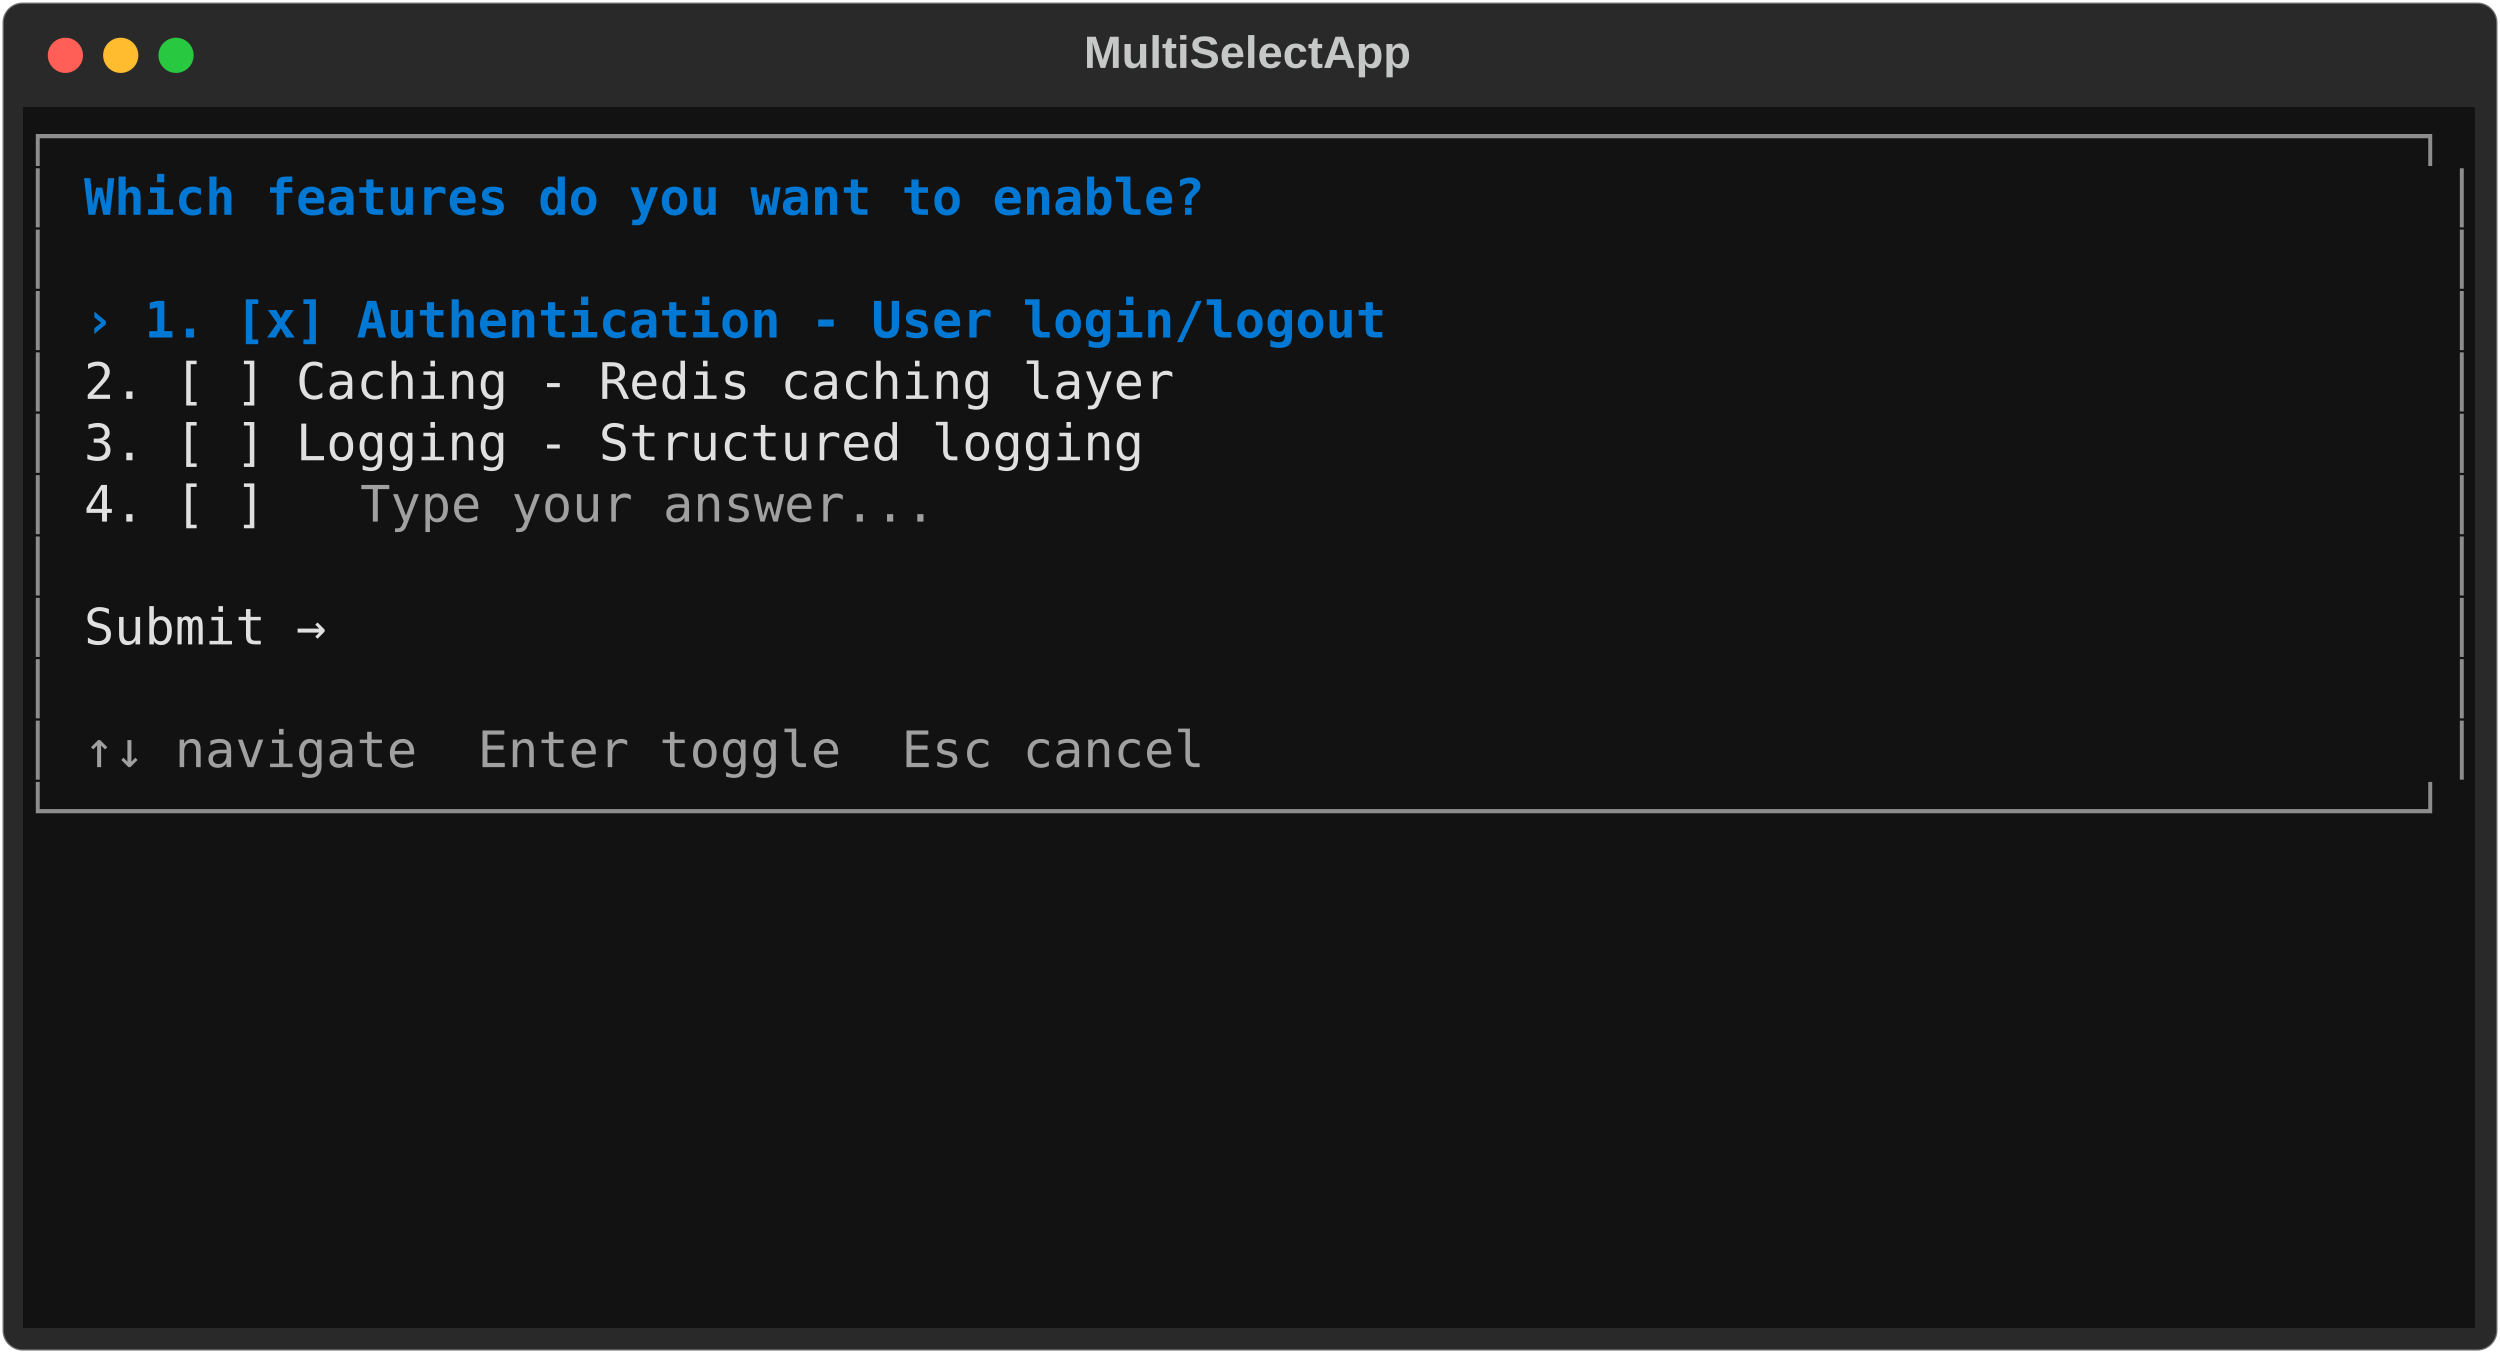
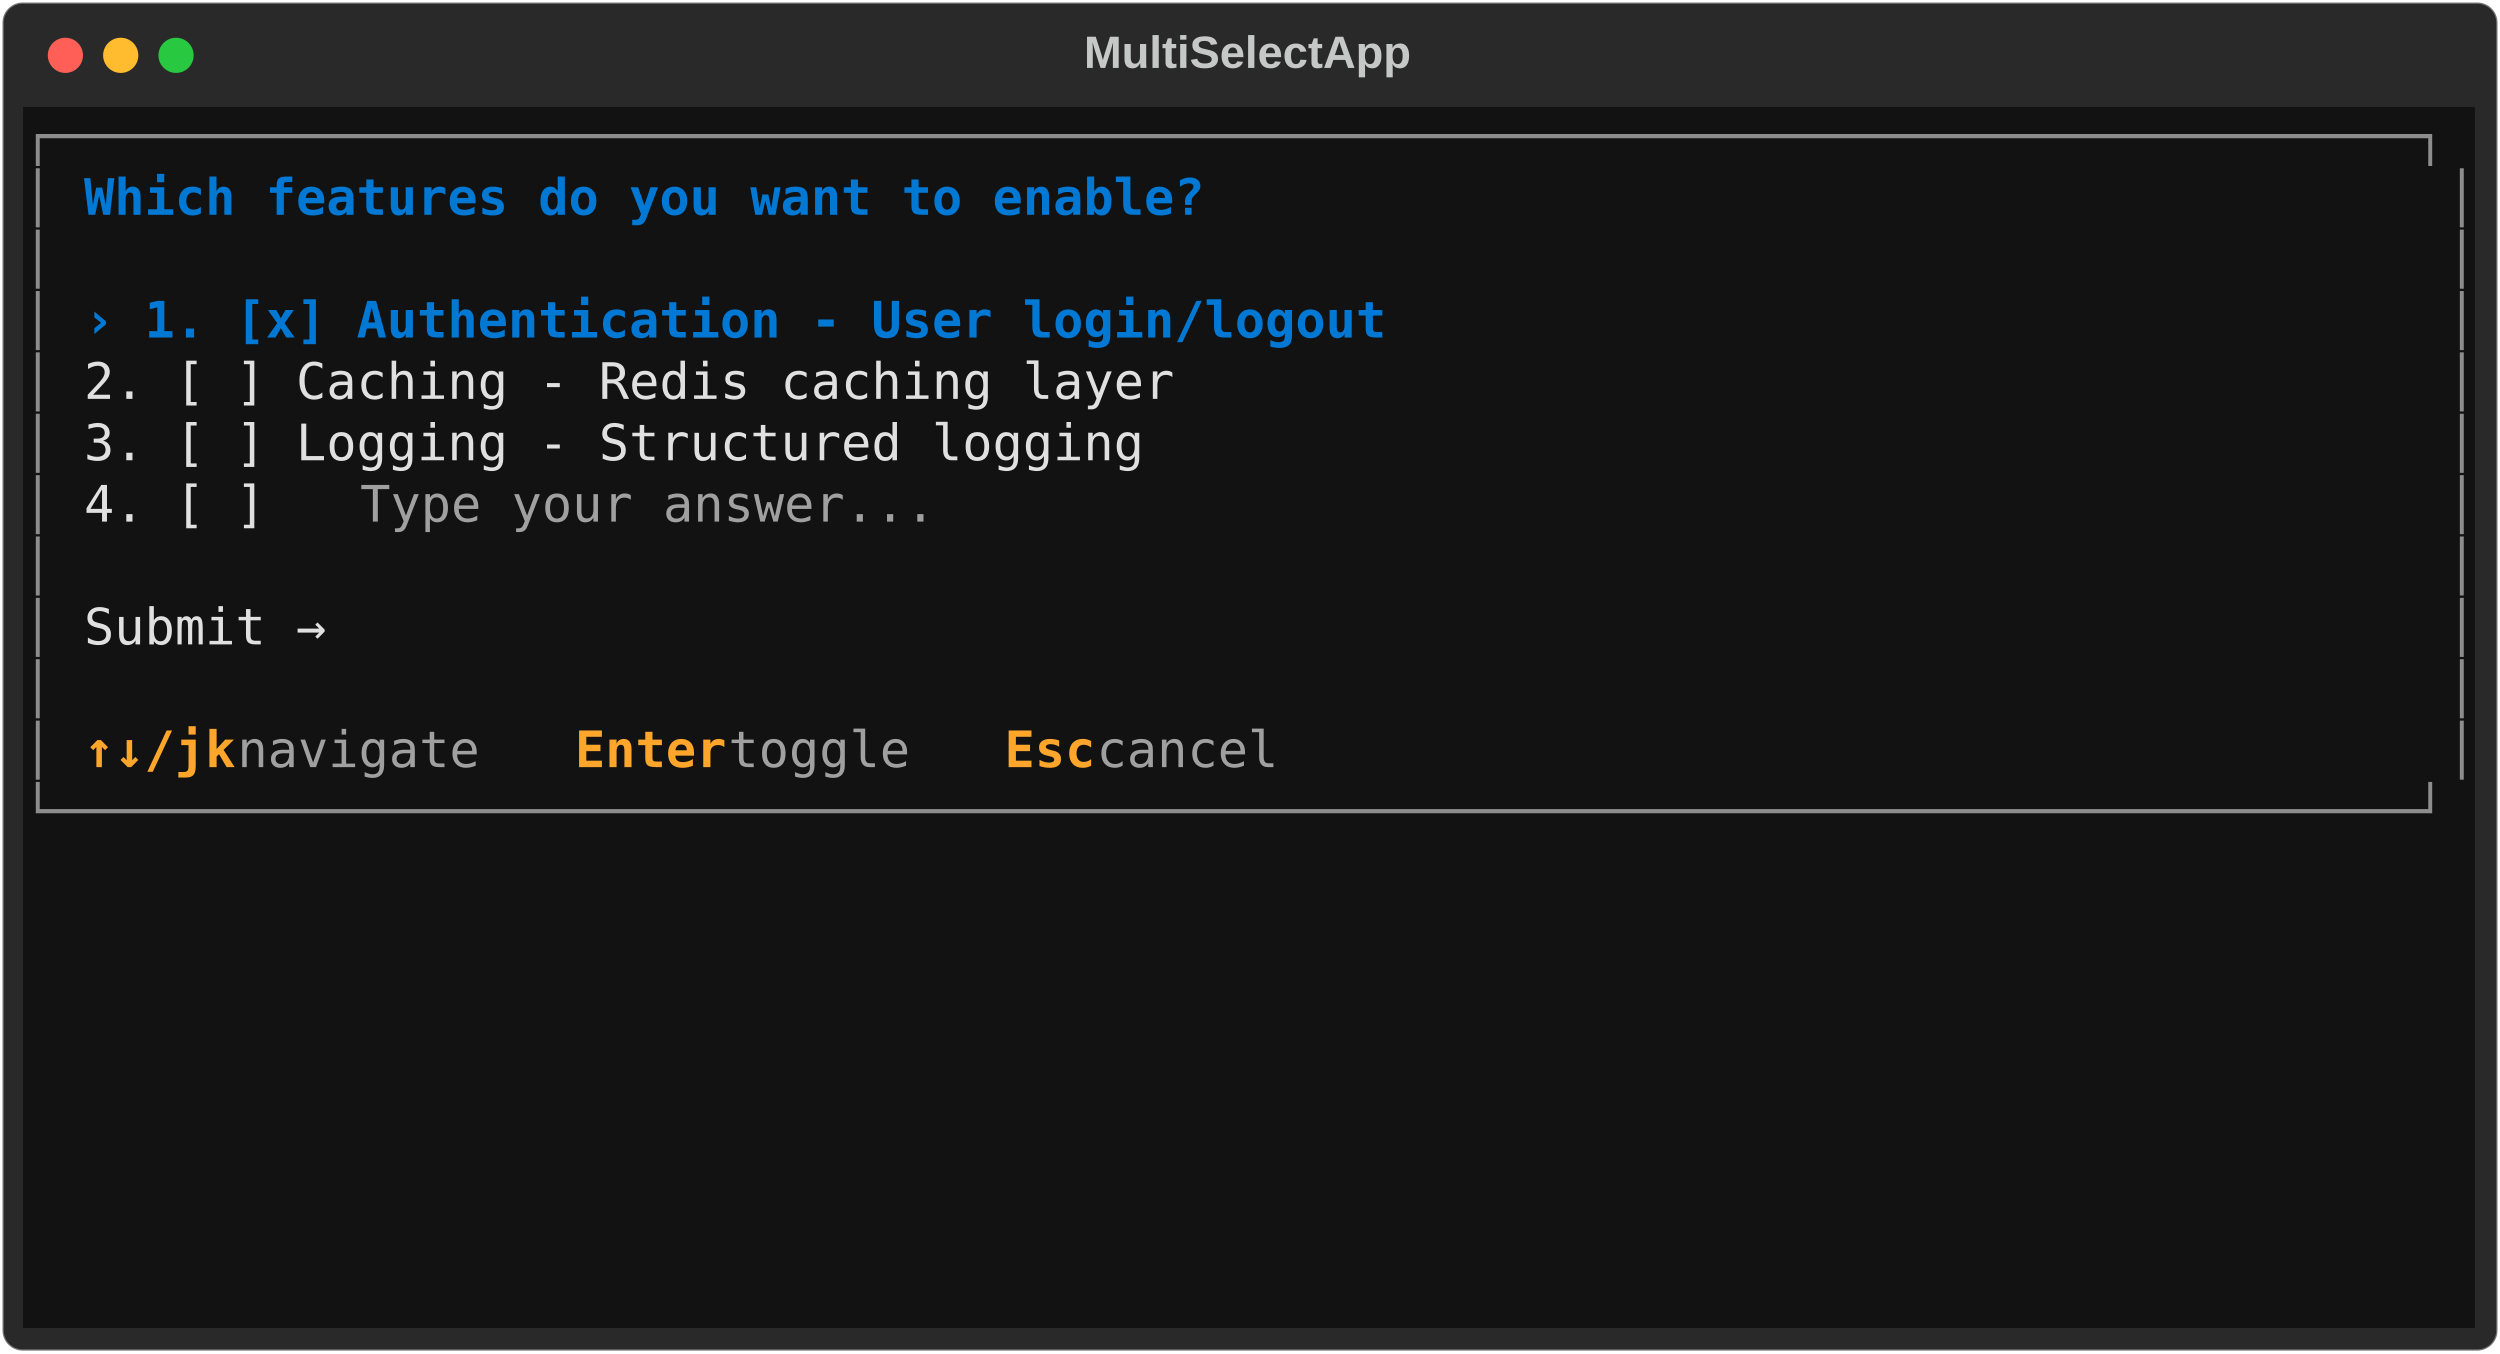
<svg xmlns="http://www.w3.org/2000/svg" class="rich-terminal" viewBox="0 0 994 538.0">
  <style>

    @font-face {
        font-family: "Fira Code";
        src: local("FiraCode-Regular"),
                url("https://cdnjs.cloudflare.com/ajax/libs/firacode/6.2.0/woff2/FiraCode-Regular.woff2") format("woff2"),
                url("https://cdnjs.cloudflare.com/ajax/libs/firacode/6.2.0/woff/FiraCode-Regular.woff") format("woff");
        font-style: normal;
        font-weight: 400;
    }
    @font-face {
        font-family: "Fira Code";
        src: local("FiraCode-Bold"),
                url("https://cdnjs.cloudflare.com/ajax/libs/firacode/6.2.0/woff2/FiraCode-Bold.woff2") format("woff2"),
                url("https://cdnjs.cloudflare.com/ajax/libs/firacode/6.2.0/woff/FiraCode-Bold.woff") format("woff");
        font-style: bold;
        font-weight: 700;
    }

    .terminal-matrix {
        font-family: Fira Code, monospace;
        font-size: 20px;
        line-height: 24.4px;
        font-variant-east-asian: full-width;
    }

    .terminal-title {
        font-size: 18px;
        font-weight: bold;
        font-family: arial;
    }

    .terminal-r1 { fill: #8d8d8d }
.terminal-r2 { fill: #c5c8c6 }
.terminal-r3 { fill: #0178d4;font-weight: bold }
.terminal-r4 { fill: #e0e0e0 }
.terminal-r5 { fill: #a0a0a0 }
+ .terminal-r6 { fill: #fea62b;font-weight: bold }
    </style>
  <defs>
    <clipPath id="terminal-clip-terminal">
      <rect x="0" y="0" width="975.0" height="487.0" />
    </clipPath>
    <clipPath id="terminal-line-0">
      <rect x="0" y="1.5" width="976" height="24.65" />
    </clipPath>
    <clipPath id="terminal-line-1">
      <rect x="0" y="25.9" width="976" height="24.65" />
    </clipPath>
    <clipPath id="terminal-line-2">
      <rect x="0" y="50.3" width="976" height="24.65" />
    </clipPath>
    <clipPath id="terminal-line-3">
      <rect x="0" y="74.7" width="976" height="24.65" />
    </clipPath>
    <clipPath id="terminal-line-4">
      <rect x="0" y="99.1" width="976" height="24.65" />
    </clipPath>
    <clipPath id="terminal-line-5">
      <rect x="0" y="123.5" width="976" height="24.65" />
    </clipPath>
    <clipPath id="terminal-line-6">
      <rect x="0" y="147.9" width="976" height="24.65" />
    </clipPath>
    <clipPath id="terminal-line-7">
      <rect x="0" y="172.3" width="976" height="24.65" />
    </clipPath>
    <clipPath id="terminal-line-8">
      <rect x="0" y="196.7" width="976" height="24.65" />
    </clipPath>
    <clipPath id="terminal-line-9">
      <rect x="0" y="221.1" width="976" height="24.65" />
    </clipPath>
    <clipPath id="terminal-line-10">
      <rect x="0" y="245.5" width="976" height="24.65" />
    </clipPath>
    <clipPath id="terminal-line-11">
      <rect x="0" y="269.9" width="976" height="24.65" />
    </clipPath>
    <clipPath id="terminal-line-12">
      <rect x="0" y="294.3" width="976" height="24.65" />
    </clipPath>
    <clipPath id="terminal-line-13">
      <rect x="0" y="318.7" width="976" height="24.65" />
    </clipPath>
    <clipPath id="terminal-line-14">
      <rect x="0" y="343.1" width="976" height="24.65" />
    </clipPath>
    <clipPath id="terminal-line-15">
      <rect x="0" y="367.5" width="976" height="24.65" />
    </clipPath>
    <clipPath id="terminal-line-16">
      <rect x="0" y="391.9" width="976" height="24.65" />
    </clipPath>
    <clipPath id="terminal-line-17">
      <rect x="0" y="416.3" width="976" height="24.65" />
    </clipPath>
    <clipPath id="terminal-line-18">
      <rect x="0" y="440.7" width="976" height="24.65" />
    </clipPath>
  </defs>
  <rect fill="#292929" stroke="rgba(255,255,255,0.35)" stroke-width="1" x="1" y="1" width="992" height="536" rx="8" />
  <text class="terminal-title" fill="#c5c8c6" text-anchor="middle" x="496" y="27">MultiSelectApp</text>
  <g transform="translate(26,22)">
    <circle cx="0" cy="0" r="7" fill="#ff5f57" />
    <circle cx="22" cy="0" r="7" fill="#febc2e" />
    <circle cx="44" cy="0" r="7" fill="#28c840" />
  </g>
  <g transform="translate(9, 41)" clip-path="url(#terminal-clip-terminal)">
    <rect fill="#121212" x="0" y="1.5" width="976" height="24.65" shape-rendering="crispEdges" />
    <rect fill="#121212" x="0" y="25.9" width="12.2" height="24.65" shape-rendering="crispEdges" />
    <rect fill="#121212" x="12.2" y="25.9" width="12.2" height="24.65" shape-rendering="crispEdges" />
    <rect fill="#121212" x="24.4" y="25.9" width="451.4" height="24.65" shape-rendering="crispEdges" />
    <rect fill="#121212" x="475.8" y="25.9" width="488" height="24.65" shape-rendering="crispEdges" />
    <rect fill="#121212" x="963.8" y="25.9" width="12.2" height="24.65" shape-rendering="crispEdges" />
    <rect fill="#121212" x="0" y="50.3" width="12.2" height="24.65" shape-rendering="crispEdges" />
    <rect fill="#121212" x="12.2" y="50.3" width="951.6" height="24.65" shape-rendering="crispEdges" />
    <rect fill="#121212" x="963.8" y="50.3" width="12.2" height="24.65" shape-rendering="crispEdges" />
    <rect fill="#121212" x="0" y="74.7" width="12.2" height="24.65" shape-rendering="crispEdges" />
    <rect fill="#121212" x="12.2" y="74.7" width="12.2" height="24.65" shape-rendering="crispEdges" />
    <rect fill="#121212" x="24.4" y="74.7" width="524.6" height="24.65" shape-rendering="crispEdges" />
    <rect fill="#121212" x="549" y="74.7" width="414.8" height="24.65" shape-rendering="crispEdges" />
    <rect fill="#121212" x="963.8" y="74.7" width="12.2" height="24.65" shape-rendering="crispEdges" />
    <rect fill="#121212" x="0" y="99.1" width="12.2" height="24.65" shape-rendering="crispEdges" />
    <rect fill="#121212" x="12.2" y="99.1" width="12.2" height="24.65" shape-rendering="crispEdges" />
    <rect fill="#121212" x="24.4" y="99.1" width="463.6" height="24.65" shape-rendering="crispEdges" />
    <rect fill="#121212" x="488" y="99.1" width="475.8" height="24.65" shape-rendering="crispEdges" />
    <rect fill="#121212" x="963.8" y="99.1" width="12.2" height="24.65" shape-rendering="crispEdges" />
    <rect fill="#121212" x="0" y="123.5" width="12.2" height="24.65" shape-rendering="crispEdges" />
    <rect fill="#121212" x="12.2" y="123.5" width="12.2" height="24.65" shape-rendering="crispEdges" />
    <rect fill="#121212" x="24.4" y="123.5" width="451.4" height="24.65" shape-rendering="crispEdges" />
    <rect fill="#121212" x="475.8" y="123.5" width="488" height="24.65" shape-rendering="crispEdges" />
    <rect fill="#121212" x="963.8" y="123.5" width="12.2" height="24.65" shape-rendering="crispEdges" />
    <rect fill="#121212" x="0" y="147.9" width="12.2" height="24.65" shape-rendering="crispEdges" />
    <rect fill="#121212" x="12.2" y="147.9" width="12.2" height="24.65" shape-rendering="crispEdges" />
    <rect fill="#121212" x="24.4" y="147.9" width="109.8" height="24.65" shape-rendering="crispEdges" />
    <rect fill="#121212" x="134.2" y="147.9" width="231.8" height="24.65" shape-rendering="crispEdges" />
    <rect fill="#121212" x="366" y="147.9" width="597.8" height="24.65" shape-rendering="crispEdges" />
    <rect fill="#121212" x="963.8" y="147.9" width="12.2" height="24.65" shape-rendering="crispEdges" />
    <rect fill="#121212" x="0" y="172.3" width="12.2" height="24.65" shape-rendering="crispEdges" />
    <rect fill="#121212" x="12.2" y="172.3" width="951.6" height="24.65" shape-rendering="crispEdges" />
    <rect fill="#121212" x="963.8" y="172.3" width="12.2" height="24.65" shape-rendering="crispEdges" />
    <rect fill="#121212" x="0" y="196.7" width="12.2" height="24.65" shape-rendering="crispEdges" />
    <rect fill="#121212" x="12.2" y="196.7" width="12.2" height="24.65" shape-rendering="crispEdges" />
    <rect fill="#121212" x="24.4" y="196.7" width="158.6" height="24.65" shape-rendering="crispEdges" />
    <rect fill="#121212" x="183" y="196.7" width="780.8" height="24.65" shape-rendering="crispEdges" />
    <rect fill="#121212" x="963.8" y="196.7" width="12.2" height="24.65" shape-rendering="crispEdges" />
    <rect fill="#121212" x="0" y="221.1" width="12.2" height="24.65" shape-rendering="crispEdges" />
    <rect fill="#121212" x="12.2" y="221.1" width="951.6" height="24.65" shape-rendering="crispEdges" />
    <rect fill="#121212" x="963.8" y="221.1" width="12.2" height="24.65" shape-rendering="crispEdges" />
    <rect fill="#121212" x="0" y="245.5" width="12.2" height="24.65" shape-rendering="crispEdges" />
    <rect fill="#121212" x="12.2" y="245.5" width="12.2" height="24.65" shape-rendering="crispEdges" />
-     <rect fill="#121212" x="24.4" y="245.5" width="451.4" height="24.65" shape-rendering="crispEdges" />
-     <rect fill="#121212" x="475.8" y="245.5" width="488" height="24.65" shape-rendering="crispEdges" />
+     <rect fill="#121212" x="24.4" y="245.5" width="61" height="24.65" shape-rendering="crispEdges" />
+     <rect fill="#121212" x="85.4" y="245.5" width="134.2" height="24.65" shape-rendering="crispEdges" />
+     <rect fill="#121212" x="219.6" y="245.5" width="61" height="24.65" shape-rendering="crispEdges" />
+     <rect fill="#121212" x="280.6" y="245.5" width="109.8" height="24.65" shape-rendering="crispEdges" />
+     <rect fill="#121212" x="390.4" y="245.5" width="36.6" height="24.65" shape-rendering="crispEdges" />
+     <rect fill="#121212" x="427" y="245.5" width="85.4" height="24.65" shape-rendering="crispEdges" />
+     <rect fill="#121212" x="512.4" y="245.5" width="451.4" height="24.65" shape-rendering="crispEdges" />
    <rect fill="#121212" x="963.8" y="245.5" width="12.2" height="24.65" shape-rendering="crispEdges" />
    <rect fill="#121212" x="0" y="269.9" width="976" height="24.65" shape-rendering="crispEdges" />
    <rect fill="#121212" x="0" y="294.3" width="976" height="24.65" shape-rendering="crispEdges" />
    <rect fill="#121212" x="0" y="318.7" width="976" height="24.65" shape-rendering="crispEdges" />
    <rect fill="#121212" x="0" y="343.1" width="976" height="24.65" shape-rendering="crispEdges" />
    <rect fill="#121212" x="0" y="367.5" width="976" height="24.65" shape-rendering="crispEdges" />
    <rect fill="#121212" x="0" y="391.9" width="976" height="24.65" shape-rendering="crispEdges" />
    <rect fill="#121212" x="0" y="416.3" width="976" height="24.65" shape-rendering="crispEdges" />
    <rect fill="#121212" x="0" y="440.7" width="976" height="24.65" shape-rendering="crispEdges" />
    <rect fill="#121212" x="0" y="465.1" width="976" height="24.65" shape-rendering="crispEdges" />
    <g class="terminal-matrix">
      <text class="terminal-r1" x="0" y="20" textLength="976" clip-path="url(#terminal-line-0)">┌──────────────────────────────────────────────────────────────────────────────┐</text>
      <text class="terminal-r2" x="976" y="20" textLength="12.2" clip-path="url(#terminal-line-0)">
</text>
      <text class="terminal-r1" x="0" y="44.4" textLength="12.2" clip-path="url(#terminal-line-1)">│</text>
      <text class="terminal-r3" x="24.4" y="44.4" textLength="451.4" clip-path="url(#terminal-line-1)">Which features do you want to enable?</text>
      <text class="terminal-r1" x="963.8" y="44.4" textLength="12.2" clip-path="url(#terminal-line-1)">│</text>
      <text class="terminal-r2" x="976" y="44.4" textLength="12.2" clip-path="url(#terminal-line-1)">
</text>
      <text class="terminal-r1" x="0" y="68.8" textLength="12.2" clip-path="url(#terminal-line-2)">│</text>
      <text class="terminal-r1" x="963.8" y="68.8" textLength="12.2" clip-path="url(#terminal-line-2)">│</text>
      <text class="terminal-r2" x="976" y="68.8" textLength="12.2" clip-path="url(#terminal-line-2)">
</text>
      <text class="terminal-r1" x="0" y="93.2" textLength="12.2" clip-path="url(#terminal-line-3)">│</text>
      <text class="terminal-r3" x="24.4" y="93.2" textLength="524.6" clip-path="url(#terminal-line-3)">› 1. [x] Authentication - User login/logout</text>
      <text class="terminal-r1" x="963.8" y="93.2" textLength="12.2" clip-path="url(#terminal-line-3)">│</text>
      <text class="terminal-r2" x="976" y="93.2" textLength="12.2" clip-path="url(#terminal-line-3)">
</text>
      <text class="terminal-r1" x="0" y="117.6" textLength="12.2" clip-path="url(#terminal-line-4)">│</text>
      <text class="terminal-r4" x="24.4" y="117.6" textLength="463.6" clip-path="url(#terminal-line-4)">  2. [ ] Caching - Redis caching layer</text>
      <text class="terminal-r1" x="963.8" y="117.6" textLength="12.2" clip-path="url(#terminal-line-4)">│</text>
      <text class="terminal-r2" x="976" y="117.6" textLength="12.2" clip-path="url(#terminal-line-4)">
</text>
      <text class="terminal-r1" x="0" y="142" textLength="12.2" clip-path="url(#terminal-line-5)">│</text>
      <text class="terminal-r4" x="24.4" y="142" textLength="451.4" clip-path="url(#terminal-line-5)">  3. [ ] Logging - Structured logging</text>
      <text class="terminal-r1" x="963.8" y="142" textLength="12.2" clip-path="url(#terminal-line-5)">│</text>
      <text class="terminal-r2" x="976" y="142" textLength="12.2" clip-path="url(#terminal-line-5)">
</text>
      <text class="terminal-r1" x="0" y="166.4" textLength="12.2" clip-path="url(#terminal-line-6)">│</text>
      <text class="terminal-r4" x="24.4" y="166.4" textLength="109.8" clip-path="url(#terminal-line-6)">  4. [ ] </text>
      <text class="terminal-r5" x="134.2" y="166.4" textLength="231.8" clip-path="url(#terminal-line-6)">Type your answer...</text>
      <text class="terminal-r1" x="963.8" y="166.4" textLength="12.2" clip-path="url(#terminal-line-6)">│</text>
      <text class="terminal-r2" x="976" y="166.4" textLength="12.2" clip-path="url(#terminal-line-6)">
</text>
      <text class="terminal-r1" x="0" y="190.8" textLength="12.2" clip-path="url(#terminal-line-7)">│</text>
      <text class="terminal-r1" x="963.8" y="190.8" textLength="12.2" clip-path="url(#terminal-line-7)">│</text>
      <text class="terminal-r2" x="976" y="190.8" textLength="12.2" clip-path="url(#terminal-line-7)">
</text>
      <text class="terminal-r1" x="0" y="215.2" textLength="12.2" clip-path="url(#terminal-line-8)">│</text>
      <text class="terminal-r4" x="24.4" y="215.2" textLength="158.6" clip-path="url(#terminal-line-8)">     Submit →</text>
      <text class="terminal-r1" x="963.8" y="215.2" textLength="12.2" clip-path="url(#terminal-line-8)">│</text>
      <text class="terminal-r2" x="976" y="215.2" textLength="12.2" clip-path="url(#terminal-line-8)">
</text>
      <text class="terminal-r1" x="0" y="239.6" textLength="12.2" clip-path="url(#terminal-line-9)">│</text>
      <text class="terminal-r1" x="963.8" y="239.6" textLength="12.2" clip-path="url(#terminal-line-9)">│</text>
      <text class="terminal-r2" x="976" y="239.6" textLength="12.2" clip-path="url(#terminal-line-9)">
</text>
      <text class="terminal-r1" x="0" y="264" textLength="12.2" clip-path="url(#terminal-line-10)">│</text>
-       <text class="terminal-r5" x="24.4" y="264" textLength="451.4" clip-path="url(#terminal-line-10)">↑↓ navigate  Enter toggle  Esc cancel</text>
+       <text class="terminal-r6" x="24.4" y="264" textLength="61" clip-path="url(#terminal-line-10)">↑↓/jk</text>
+       <text class="terminal-r5" x="85.4" y="264" textLength="134.2" clip-path="url(#terminal-line-10)"> navigate  </text>
+       <text class="terminal-r6" x="219.6" y="264" textLength="61" clip-path="url(#terminal-line-10)">Enter</text>
+       <text class="terminal-r5" x="280.6" y="264" textLength="109.8" clip-path="url(#terminal-line-10)"> toggle  </text>
+       <text class="terminal-r6" x="390.4" y="264" textLength="36.6" clip-path="url(#terminal-line-10)">Esc</text>
+       <text class="terminal-r5" x="427" y="264" textLength="85.4" clip-path="url(#terminal-line-10)"> cancel</text>
      <text class="terminal-r1" x="963.8" y="264" textLength="12.2" clip-path="url(#terminal-line-10)">│</text>
      <text class="terminal-r2" x="976" y="264" textLength="12.2" clip-path="url(#terminal-line-10)">
</text>
      <text class="terminal-r1" x="0" y="288.4" textLength="976" clip-path="url(#terminal-line-11)">└──────────────────────────────────────────────────────────────────────────────┘</text>
      <text class="terminal-r2" x="976" y="288.4" textLength="12.2" clip-path="url(#terminal-line-11)">
</text>
      <text class="terminal-r2" x="976" y="312.8" textLength="12.2" clip-path="url(#terminal-line-12)">
</text>
      <text class="terminal-r2" x="976" y="337.2" textLength="12.2" clip-path="url(#terminal-line-13)">
</text>
      <text class="terminal-r2" x="976" y="361.6" textLength="12.2" clip-path="url(#terminal-line-14)">
</text>
      <text class="terminal-r2" x="976" y="386" textLength="12.2" clip-path="url(#terminal-line-15)">
</text>
      <text class="terminal-r2" x="976" y="410.4" textLength="12.2" clip-path="url(#terminal-line-16)">
</text>
      <text class="terminal-r2" x="976" y="434.8" textLength="12.2" clip-path="url(#terminal-line-17)">
</text>
      <text class="terminal-r2" x="976" y="459.2" textLength="12.2" clip-path="url(#terminal-line-18)">
</text>
    </g>
  </g>
</svg>
